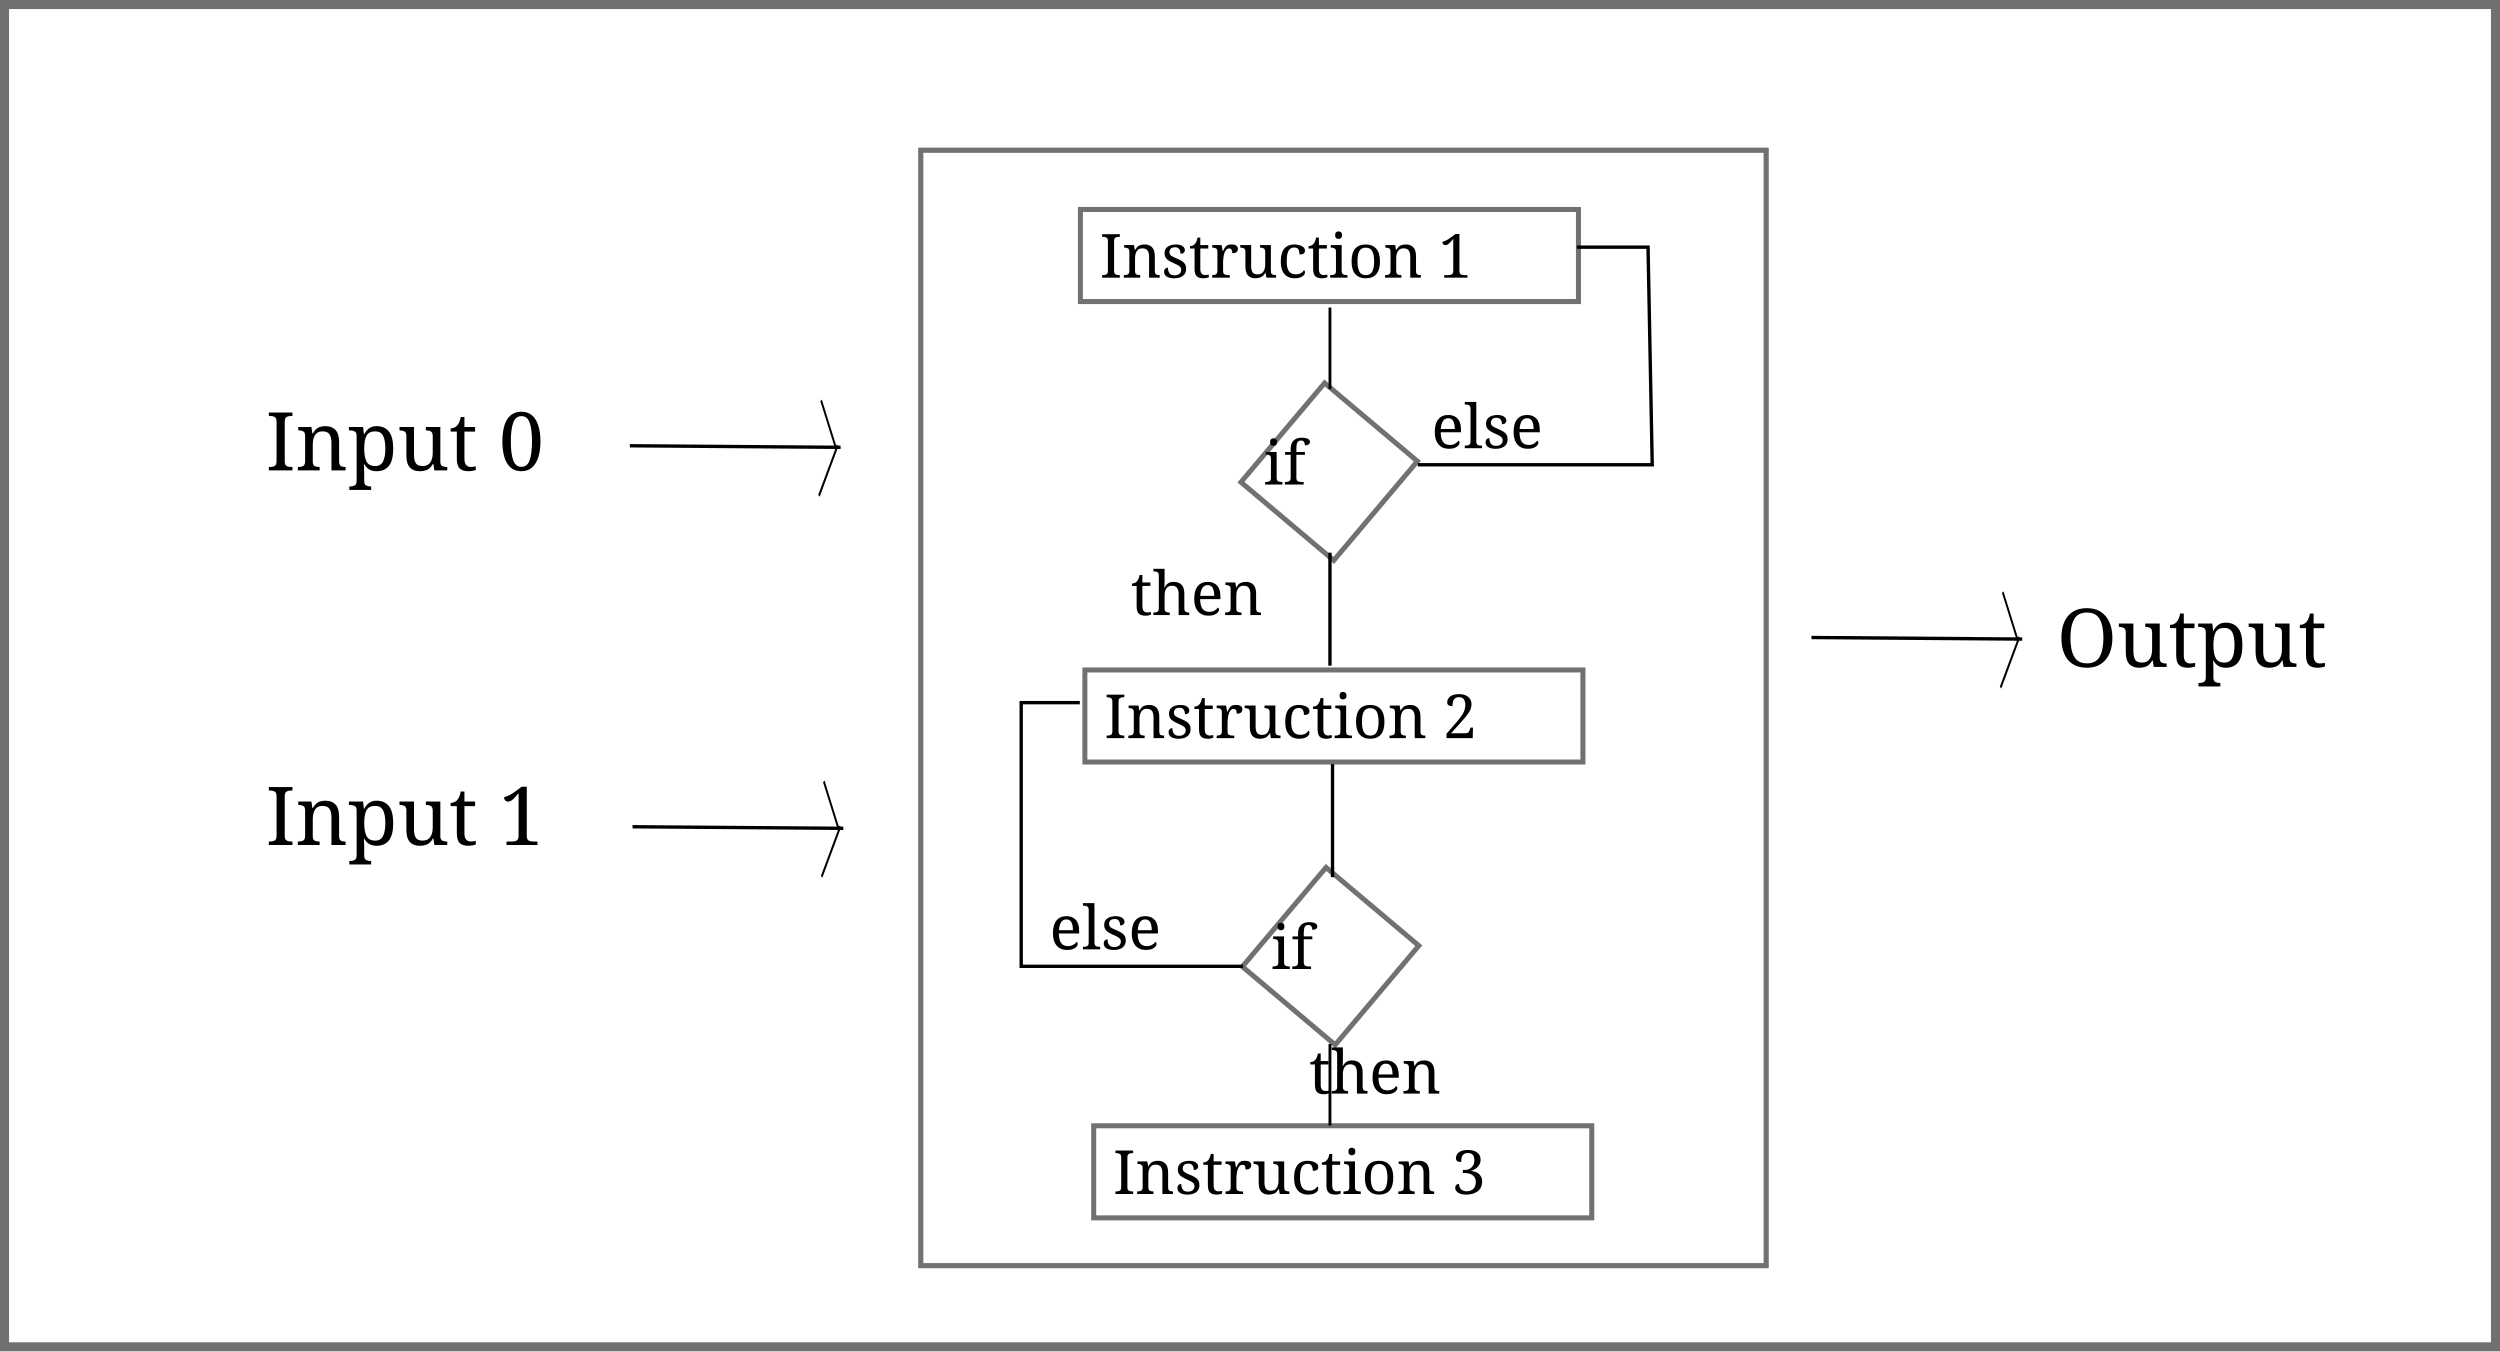
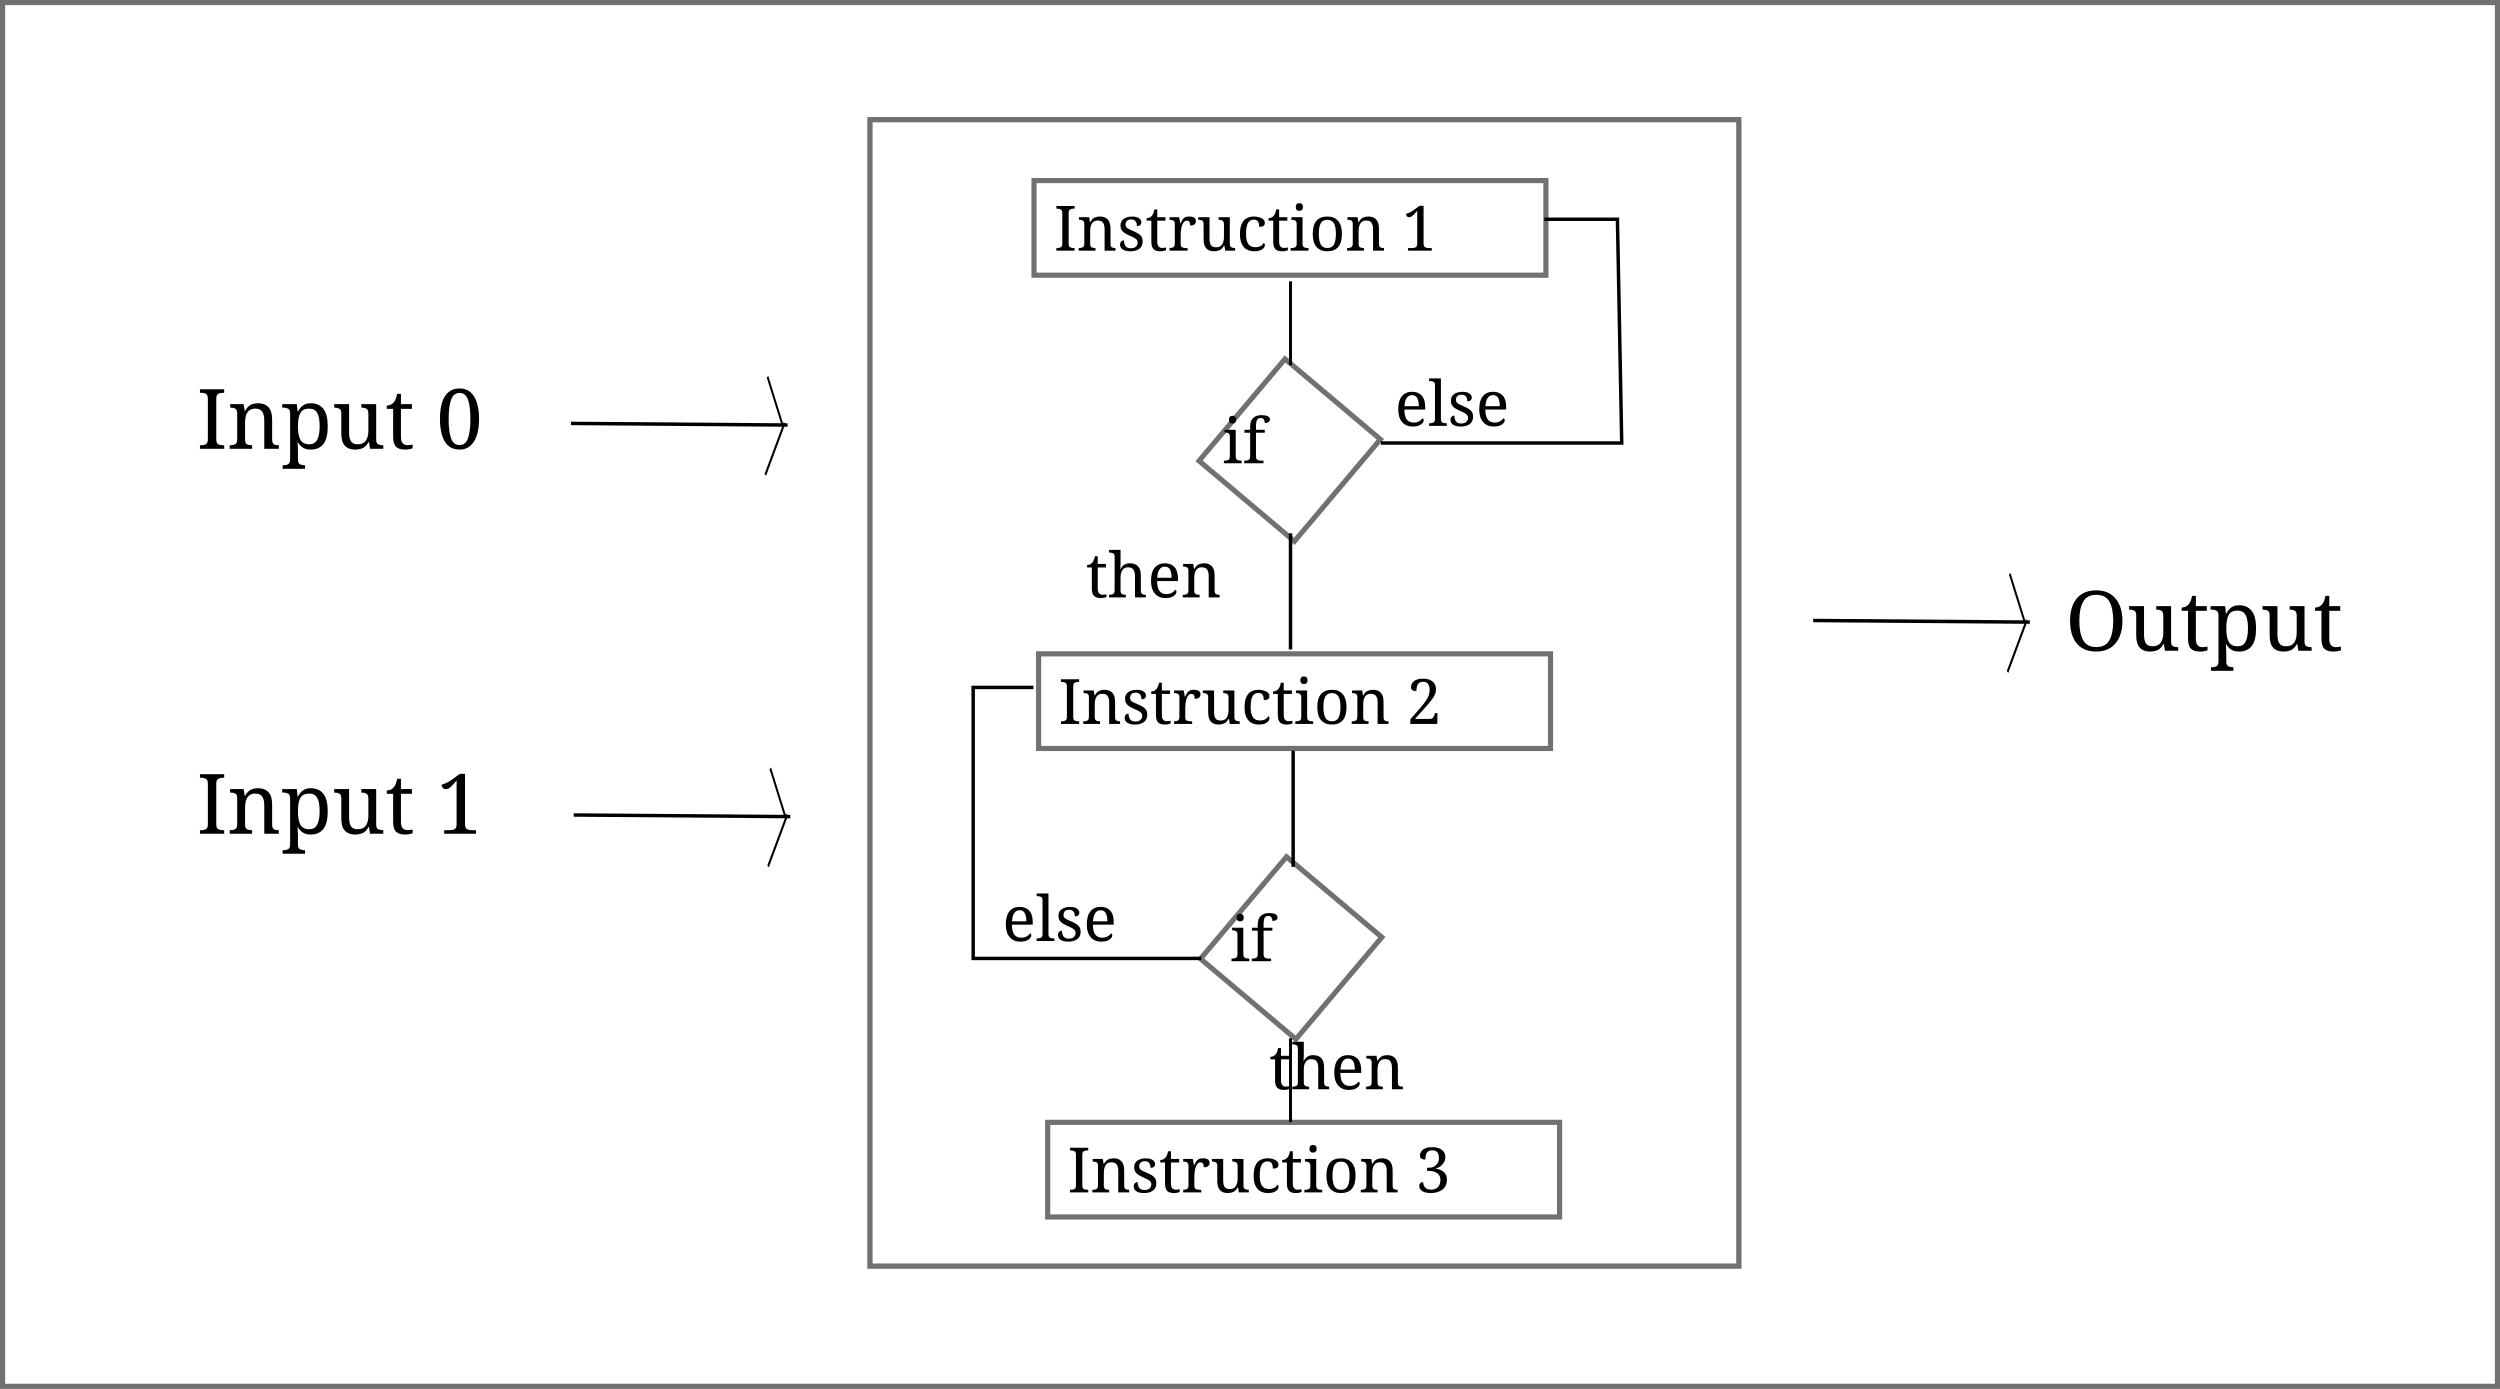
- <svg xmlns="http://www.w3.org/2000/svg" width="740" height="400" id="svg2" version="1.1">
+ <svg xmlns="http://www.w3.org/2000/svg" width="720" height="400" id="svg2" version="1.1">
  <defs id="defs4">
    </defs>
  <g id="layer1" transform="translate(0,-652.3622)">
-     <rect style="opacity:0.8;color:#000000;fill:none;stroke:#4d4d4d;stroke-width:2.676;stroke-linejoin:miter;stroke-miterlimit:4;stroke-opacity:1;stroke-dasharray:none;stroke-dashoffset:0;marker:none;visibility:visible;display:inline;overflow:visible;enable-background:accumulate" id="rect3008" width="737.324" height="397.324" x="1.338" y="653.7" />
-     <text xml:space="preserve" style="font-size:24px;font-style:normal;font-variant:normal;font-weight:normal;font-stretch:normal;text-align:start;line-height:125%;letter-spacing:0px;word-spacing:0px;writing-mode:lr-tb;text-anchor:start;fill:#000000;fill-opacity:1;stroke:none;font-family:Serif;-inkscape-font-specification:Serif" x="78.676" y="791.608" id="text3015-9">
-       <tspan id="tspan3063" x="78.676" y="791.608">Input 0</tspan>
+     <rect style="opacity:0.8;color:#000000;fill:none;stroke:#4d4d4d;stroke-width:1.483;stroke-linejoin:miter;stroke-miterlimit:4;stroke-opacity:1;stroke-dasharray:none;stroke-dashoffset:0;marker:none;visibility:visible;display:inline;overflow:visible;enable-background:accumulate" id="rect3008" width="718.517" height="398.517" x="0.741" y="653.104" />
+     <text xml:space="preserve" style="font-size:24px;font-style:normal;font-variant:normal;font-weight:normal;font-stretch:normal;text-align:start;line-height:125%;letter-spacing:0px;word-spacing:0px;writing-mode:lr-tb;text-anchor:start;fill:#000000;fill-opacity:1;stroke:none;font-family:Serif;-inkscape-font-specification:Serif" x="56.676" y="781.608" id="text3015-9">
+       <tspan id="tspan3063" x="56.676" y="781.608">Input 0</tspan>
    </text>
-     <text xml:space="preserve" style="font-size:24px;font-style:normal;font-variant:normal;font-weight:normal;font-stretch:normal;text-align:start;line-height:125%;letter-spacing:0px;word-spacing:0px;writing-mode:lr-tb;text-anchor:start;fill:#000000;fill-opacity:1;stroke:none;font-family:Serif;-inkscape-font-specification:Serif" x="78.676" y="902.478" id="text3015-9-9">
-       <tspan id="tspan3086" x="78.676" y="902.478">Input 1</tspan>
+     <text xml:space="preserve" style="font-size:24px;font-style:normal;font-variant:normal;font-weight:normal;font-stretch:normal;text-align:start;line-height:125%;letter-spacing:0px;word-spacing:0px;writing-mode:lr-tb;text-anchor:start;fill:#000000;fill-opacity:1;stroke:none;font-family:Serif;-inkscape-font-specification:Serif" x="56.676" y="892.478" id="text3015-9-9">
+       <tspan id="tspan3086" x="56.676" y="892.478">Input 1</tspan>
    </text>
-     <g id="g4241" transform="matrix(0.4693337,-0.4437396,0.2323948,0.8961558,-72.18179,189.0545)">
+     <g id="g4241" transform="matrix(0.4693337,-0.4437396,0.2323948,0.8961558,-94.18179,179.0545)">
      <path transform="translate(0,652.3622)" id="path3098" d="m 178.393,100.201 106.54,53.27 0,0" style="fill:none;stroke:#000000;stroke-width:1px;stroke-linecap:butt;stroke-linejoin:miter;stroke-opacity:1" />
      <path transform="translate(0,652.3622)" id="path3100" d="m 267.589,160.904 16.105,-8.672 0,0 0,0 0,0" style="fill:none;stroke:#000000;stroke-width:1px;stroke-linecap:butt;stroke-linejoin:miter;stroke-opacity:1" />
      <path transform="translate(0,652.3622)" id="path3102" d="m 281.217,136.127 1.239,16.105" style="fill:none;stroke:#000000;stroke-width:1px;stroke-linecap:butt;stroke-linejoin:miter;stroke-opacity:1" />
    </g>
-     <rect style="opacity:0.8;color:#000000;fill:none;stroke:#4d4d4d;stroke-width:1.527;stroke-linejoin:miter;stroke-miterlimit:4;stroke-opacity:1;stroke-dasharray:none;stroke-dashoffset:0;marker:none;visibility:visible;display:inline;overflow:visible;enable-background:accumulate" id="rect3123" width="250.246" height="330.17" x="272.545" y="696.833" />
-     <rect style="opacity:0.8;color:#000000;fill:none;stroke:#4d4d4d;stroke-width:1.488;stroke-linejoin:miter;stroke-miterlimit:4;stroke-opacity:1;stroke-dasharray:none;stroke-dashoffset:0;marker:none;visibility:visible;display:inline;overflow:visible;enable-background:accumulate" id="rect3916" width="147.422" height="27.254" x="319.799" y="714.369" />
-     <text xml:space="preserve" style="font-size:18px;font-style:normal;font-variant:normal;font-weight:normal;font-stretch:normal;text-align:center;line-height:125%;letter-spacing:0px;word-spacing:0px;writing-mode:lr-tb;text-anchor:middle;fill:#000000;fill-opacity:1;stroke:none;font-family:Serif;-inkscape-font-specification:Serif" x="392.384" y="734.548" id="text3015-9-2-7">
-       <tspan id="tspan3939" x="392.384" y="734.548">Instruction 1</tspan>
+     <rect style="opacity:0.8;color:#000000;fill:none;stroke:#4d4d4d;stroke-width:1.527;stroke-linejoin:miter;stroke-miterlimit:4;stroke-opacity:1;stroke-dasharray:none;stroke-dashoffset:0;marker:none;visibility:visible;display:inline;overflow:visible;enable-background:accumulate" id="rect3123" width="250.246" height="330.17" x="250.545" y="686.833" />
+     <rect style="opacity:0.8;color:#000000;fill:none;stroke:#4d4d4d;stroke-width:1.488;stroke-linejoin:miter;stroke-miterlimit:4;stroke-opacity:1;stroke-dasharray:none;stroke-dashoffset:0;marker:none;visibility:visible;display:inline;overflow:visible;enable-background:accumulate" id="rect3916" width="147.422" height="27.254" x="297.799" y="704.369" />
+     <text xml:space="preserve" style="font-size:18px;font-style:normal;font-variant:normal;font-weight:normal;font-stretch:normal;text-align:center;line-height:125%;letter-spacing:0px;word-spacing:0px;writing-mode:lr-tb;text-anchor:middle;fill:#000000;fill-opacity:1;stroke:none;font-family:Serif;-inkscape-font-specification:Serif" x="370.384" y="724.548" id="text3015-9-2-7">
+       <tspan id="tspan3939" x="370.384" y="724.548">Instruction 1</tspan>
    </text>
-     <rect style="opacity:0.8;color:#000000;fill:none;stroke:#4d4d4d;stroke-width:1.488;stroke-linejoin:miter;stroke-miterlimit:4;stroke-opacity:1;stroke-dasharray:none;stroke-dashoffset:0;marker:none;visibility:visible;display:inline;overflow:visible;enable-background:accumulate" id="rect3941" width="35.926" height="38.404" x="793.386" y="332.585" transform="matrix(0.764443,0.6446913,-0.6446913,0.764443,0,0)" />
-     <text xml:space="preserve" style="font-size:18px;font-style:normal;font-variant:normal;font-weight:normal;font-stretch:normal;text-align:center;line-height:125%;letter-spacing:0px;word-spacing:0px;writing-mode:lr-tb;text-anchor:middle;fill:#000000;fill-opacity:1;stroke:none;font-family:Serif;-inkscape-font-specification:Serif" x="391.976" y="795.787" id="text3015-9-2-7-8">
-       <tspan id="tspan3964" x="391.976" y="795.787">if</tspan>
+     <rect style="opacity:0.8;color:#000000;fill:none;stroke:#4d4d4d;stroke-width:1.488;stroke-linejoin:miter;stroke-miterlimit:4;stroke-opacity:1;stroke-dasharray:none;stroke-dashoffset:0;marker:none;visibility:visible;display:inline;overflow:visible;enable-background:accumulate" id="rect3941" width="35.926" height="38.404" x="770.122" y="339.123" transform="matrix(0.764443,0.6446913,-0.6446913,0.764443,0,0)" />
+     <text xml:space="preserve" style="font-size:18px;font-style:normal;font-variant:normal;font-weight:normal;font-stretch:normal;text-align:center;line-height:125%;letter-spacing:0px;word-spacing:0px;writing-mode:lr-tb;text-anchor:middle;fill:#000000;fill-opacity:1;stroke:none;font-family:Serif;-inkscape-font-specification:Serif" x="369.976" y="785.787" id="text3015-9-2-7-8">
+       <tspan id="tspan3964" x="369.976" y="785.787">if</tspan>
    </text>
-     <path style="fill:none;stroke:#000000;stroke-width:1px;stroke-linecap:butt;stroke-linejoin:miter;stroke-opacity:1" d="m 419.683,789.938 69.375,0 -1.239,-64.42 -21.06,0" id="path3966" />
-     <rect style="opacity:0.8;color:#000000;fill:none;stroke:#4d4d4d;stroke-width:1.488;stroke-linejoin:miter;stroke-miterlimit:4;stroke-opacity:1;stroke-dasharray:none;stroke-dashoffset:0;marker:none;visibility:visible;display:inline;overflow:visible;enable-background:accumulate" id="rect3916-4" width="147.422" height="27.254" x="321.122" y="850.668" />
-     <text xml:space="preserve" style="font-size:18px;font-style:normal;font-variant:normal;font-weight:normal;font-stretch:normal;text-align:center;line-height:125%;letter-spacing:0px;word-spacing:0px;writing-mode:lr-tb;text-anchor:middle;fill:#000000;fill-opacity:1;stroke:none;font-family:Serif;-inkscape-font-specification:Serif" x="393.706" y="870.847" id="text3015-9-2-7-4">
-       <tspan id="tspan3992" x="393.706" y="870.847">Instruction 2</tspan>
+     <path style="fill:none;stroke:#000000;stroke-width:1px;stroke-linecap:butt;stroke-linejoin:miter;stroke-opacity:1" d="m 397.683,779.938 69.375,0 -1.239,-64.42 -21.06,0" id="path3966" />
+     <rect style="opacity:0.8;color:#000000;fill:none;stroke:#4d4d4d;stroke-width:1.488;stroke-linejoin:miter;stroke-miterlimit:4;stroke-opacity:1;stroke-dasharray:none;stroke-dashoffset:0;marker:none;visibility:visible;display:inline;overflow:visible;enable-background:accumulate" id="rect3916-4" width="147.422" height="27.254" x="299.122" y="840.668" />
+     <text xml:space="preserve" style="font-size:18px;font-style:normal;font-variant:normal;font-weight:normal;font-stretch:normal;text-align:center;line-height:125%;letter-spacing:0px;word-spacing:0px;writing-mode:lr-tb;text-anchor:middle;fill:#000000;fill-opacity:1;stroke:none;font-family:Serif;-inkscape-font-specification:Serif" x="371.706" y="860.847" id="text3015-9-2-7-4">
+       <tspan id="tspan3992" x="371.706" y="860.847">Instruction 2</tspan>
    </text>
-     <path style="fill:none;stroke:#000000;stroke-width:1px;stroke-linecap:butt;stroke-linejoin:miter;stroke-opacity:1" d="m 393.667,815.954 0,33.449" id="path3996" />
-     <text xml:space="preserve" style="font-size:18px;font-style:normal;font-variant:normal;font-weight:normal;font-stretch:normal;text-align:center;line-height:125%;letter-spacing:0px;word-spacing:0px;writing-mode:lr-tb;text-anchor:middle;fill:#000000;fill-opacity:1;stroke:none;font-family:Serif;-inkscape-font-specification:Serif" x="365.944" y="834.419" id="text3015-9-2-7-8-6">
-       <tspan id="tspan4019" x="365.944" y="834.419">then</tspan>
+     <path style="fill:none;stroke:#000000;stroke-width:1px;stroke-linecap:butt;stroke-linejoin:miter;stroke-opacity:1" d="m 371.667,805.954 0,33.449" id="path3996" />
+     <text xml:space="preserve" style="font-size:18px;font-style:normal;font-variant:normal;font-weight:normal;font-stretch:normal;text-align:center;line-height:125%;letter-spacing:0px;word-spacing:0px;writing-mode:lr-tb;text-anchor:middle;fill:#000000;fill-opacity:1;stroke:none;font-family:Serif;-inkscape-font-specification:Serif" x="343.944" y="824.419" id="text3015-9-2-7-8-6">
+       <tspan id="tspan4019" x="343.944" y="824.419">then</tspan>
    </text>
-     <text xml:space="preserve" style="font-size:18px;font-style:normal;font-variant:normal;font-weight:normal;font-stretch:normal;text-align:center;line-height:125%;letter-spacing:0px;word-spacing:0px;writing-mode:lr-tb;text-anchor:middle;fill:#000000;fill-opacity:1;stroke:none;font-family:Serif;-inkscape-font-specification:Serif" x="451.888" y="785.021" id="text3015-9-2-7-8-6-0">
-       <tspan id="tspan4042" x="451.888" y="785.021">else</tspan>
+     <text xml:space="preserve" style="font-size:18px;font-style:normal;font-variant:normal;font-weight:normal;font-stretch:normal;text-align:center;line-height:125%;letter-spacing:0px;word-spacing:0px;writing-mode:lr-tb;text-anchor:middle;fill:#000000;fill-opacity:1;stroke:none;font-family:Serif;-inkscape-font-specification:Serif" x="429.888" y="775.021" id="text3015-9-2-7-8-6-0">
+       <tspan id="tspan4042" x="429.888" y="775.021">else</tspan>
    </text>
-     <text xml:space="preserve" style="font-size:24px;font-style:normal;font-variant:normal;font-weight:normal;font-stretch:normal;text-align:start;line-height:125%;letter-spacing:0px;word-spacing:0px;writing-mode:lr-tb;text-anchor:start;fill:#000000;fill-opacity:1;stroke:none;font-family:Serif;-inkscape-font-specification:Serif" x="608.829" y="849.781" id="text3015-9-1">
-       <tspan id="tspan4065" x="608.829" y="849.781">Output</tspan>
+     <text xml:space="preserve" style="font-size:24px;font-style:normal;font-variant:normal;font-weight:normal;font-stretch:normal;text-align:start;line-height:125%;letter-spacing:0px;word-spacing:0px;writing-mode:lr-tb;text-anchor:start;fill:#000000;fill-opacity:1;stroke:none;font-family:Serif;-inkscape-font-specification:Serif" x="594.829" y="839.781" id="text3015-9-1">
+       <tspan id="tspan4065" x="594.829" y="839.781">Output</tspan>
    </text>
-     <rect style="opacity:0.8;color:#000000;fill:none;stroke:#4d4d4d;stroke-width:1.488;stroke-linejoin:miter;stroke-miterlimit:4;stroke-opacity:1;stroke-dasharray:none;stroke-dashoffset:0;marker:none;visibility:visible;display:inline;overflow:visible;enable-background:accumulate" id="rect3941-2" width="35.926" height="38.404" x="886.152" y="441.933" transform="matrix(0.764443,0.6446913,-0.6446913,0.764443,0,0)" />
-     <text xml:space="preserve" style="font-size:18px;font-style:normal;font-variant:normal;font-weight:normal;font-stretch:normal;text-align:center;line-height:125%;letter-spacing:0px;word-spacing:0px;writing-mode:lr-tb;text-anchor:middle;fill:#000000;fill-opacity:1;stroke:none;font-family:Serif;-inkscape-font-specification:Serif" x="394.166" y="939.183" id="text3015-9-2-7-8-63">
-       <tspan id="tspan3964-7" x="394.166" y="939.183">if</tspan>
+     <rect style="opacity:0.8;color:#000000;fill:none;stroke:#4d4d4d;stroke-width:1.488;stroke-linejoin:miter;stroke-miterlimit:4;stroke-opacity:1;stroke-dasharray:none;stroke-dashoffset:0;marker:none;visibility:visible;display:inline;overflow:visible;enable-background:accumulate" id="rect3941-2" width="35.926" height="38.404" x="862.888" y="448.471" transform="matrix(0.764443,0.6446913,-0.6446913,0.764443,0,0)" />
+     <text xml:space="preserve" style="font-size:18px;font-style:normal;font-variant:normal;font-weight:normal;font-stretch:normal;text-align:center;line-height:125%;letter-spacing:0px;word-spacing:0px;writing-mode:lr-tb;text-anchor:middle;fill:#000000;fill-opacity:1;stroke:none;font-family:Serif;-inkscape-font-specification:Serif" x="372.166" y="929.183" id="text3015-9-2-7-8-63">
+       <tspan id="tspan3964-7" x="372.166" y="929.183">if</tspan>
    </text>
-     <text xml:space="preserve" style="font-size:18px;font-style:normal;font-variant:normal;font-weight:normal;font-stretch:normal;text-align:center;line-height:125%;letter-spacing:0px;word-spacing:0px;writing-mode:lr-tb;text-anchor:middle;fill:#000000;fill-opacity:1;stroke:none;font-family:Serif;-inkscape-font-specification:Serif" x="338.866" y="933.373" id="text3015-9-2-7-8-6-0-7">
-       <tspan id="tspan4042-8" x="338.866" y="933.373">else</tspan>
+     <text xml:space="preserve" style="font-size:18px;font-style:normal;font-variant:normal;font-weight:normal;font-stretch:normal;text-align:center;line-height:125%;letter-spacing:0px;word-spacing:0px;writing-mode:lr-tb;text-anchor:middle;fill:#000000;fill-opacity:1;stroke:none;font-family:Serif;-inkscape-font-specification:Serif" x="316.866" y="923.373" id="text3015-9-2-7-8-6-0-7">
+       <tspan id="tspan4042-8" x="316.866" y="923.373">else</tspan>
    </text>
-     <rect style="opacity:0.8;color:#000000;fill:none;stroke:#4d4d4d;stroke-width:1.488;stroke-linejoin:miter;stroke-miterlimit:4;stroke-opacity:1;stroke-dasharray:none;stroke-dashoffset:0;marker:none;visibility:visible;display:inline;overflow:visible;enable-background:accumulate" id="rect3916-4-7" width="147.422" height="27.254" x="323.736" y="985.597" />
-     <text xml:space="preserve" style="font-size:18px;font-style:normal;font-variant:normal;font-weight:normal;font-stretch:normal;text-align:center;line-height:125%;letter-spacing:0px;word-spacing:0px;writing-mode:lr-tb;text-anchor:middle;fill:#000000;fill-opacity:1;stroke:none;font-family:Serif;-inkscape-font-specification:Serif" x="396.32" y="1005.776" id="text3015-9-2-7-4-6">
-       <tspan id="tspan4144" x="396.32" y="1005.776">Instruction 3</tspan>
+     <rect style="opacity:0.8;color:#000000;fill:none;stroke:#4d4d4d;stroke-width:1.488;stroke-linejoin:miter;stroke-miterlimit:4;stroke-opacity:1;stroke-dasharray:none;stroke-dashoffset:0;marker:none;visibility:visible;display:inline;overflow:visible;enable-background:accumulate" id="rect3916-4-7" width="147.422" height="27.254" x="301.736" y="975.597" />
+     <text xml:space="preserve" style="font-size:18px;font-style:normal;font-variant:normal;font-weight:normal;font-stretch:normal;text-align:center;line-height:125%;letter-spacing:0px;word-spacing:0px;writing-mode:lr-tb;text-anchor:middle;fill:#000000;fill-opacity:1;stroke:none;font-family:Serif;-inkscape-font-specification:Serif" x="374.32" y="995.776" id="text3015-9-2-7-4-6">
+       <tspan id="tspan4144" x="374.32" y="995.776">Instruction 3</tspan>
    </text>
-     <path style="fill:none;stroke:#000000;stroke-width:1px;stroke-linecap:butt;stroke-linejoin:miter;stroke-opacity:1" d="m 394.429,878.557 0,33.449" id="path3996-9" />
-     <path style="fill:none;stroke:#000000;stroke-width:0.849px;stroke-linecap:butt;stroke-linejoin:miter;stroke-opacity:1" d="m 393.667,743.39 0,24.132" id="path3996-2" />
-     <path style="fill:none;stroke:#000000;stroke-width:1px;stroke-linecap:butt;stroke-linejoin:miter;stroke-opacity:1" d="m 367.935,286.027 -65.658,0 0,-78.047 17.344,0" id="path4200" transform="translate(0,652.3622)" />
-     <path style="fill:none;stroke:#000000;stroke-width:0.849px;stroke-linecap:butt;stroke-linejoin:miter;stroke-opacity:1" d="m 393.667,961.39 0,24.132" id="path3996-2-8" />
-     <text xml:space="preserve" style="font-size:18px;font-style:normal;font-variant:normal;font-weight:normal;font-stretch:normal;text-align:center;line-height:125%;letter-spacing:0px;word-spacing:0px;writing-mode:lr-tb;text-anchor:middle;fill:#000000;fill-opacity:1;stroke:none;font-family:Serif;-inkscape-font-specification:Serif" x="418.723" y="976.07" id="text3015-9-2-7-8-6-2">
-       <tspan id="tspan4019-7" x="418.723" y="976.07">then</tspan>
+     <path style="fill:none;stroke:#000000;stroke-width:1px;stroke-linecap:butt;stroke-linejoin:miter;stroke-opacity:1" d="m 372.429,868.557 0,33.449" id="path3996-9" />
+     <path style="fill:none;stroke:#000000;stroke-width:0.849px;stroke-linecap:butt;stroke-linejoin:miter;stroke-opacity:1" d="m 371.667,733.39 0,24.132" id="path3996-2" />
+     <path style="fill:none;stroke:#000000;stroke-width:1px;stroke-linecap:butt;stroke-linejoin:miter;stroke-opacity:1" d="m 345.935,928.389 -65.658,0 0,-78.047 17.344,0" id="path4200" />
+     <path style="fill:none;stroke:#000000;stroke-width:0.849px;stroke-linecap:butt;stroke-linejoin:miter;stroke-opacity:1" d="m 371.667,951.39 0,24.132" id="path3996-2-8" />
+     <text xml:space="preserve" style="font-size:18px;font-style:normal;font-variant:normal;font-weight:normal;font-stretch:normal;text-align:center;line-height:125%;letter-spacing:0px;word-spacing:0px;writing-mode:lr-tb;text-anchor:middle;fill:#000000;fill-opacity:1;stroke:none;font-family:Serif;-inkscape-font-specification:Serif" x="396.723" y="966.07" id="text3015-9-2-7-8-6-2">
+       <tspan id="tspan4019-7" x="396.723" y="966.07">then</tspan>
    </text>
-     <g id="g4241-1" transform="matrix(0.4693337,-0.4437396,0.2323948,0.8961558,-71.38471,301.8273)">
+     <g id="g4241-1" transform="matrix(0.4693337,-0.4437396,0.2323948,0.8961558,-93.38471,291.8273)">
      <path transform="translate(0,652.3622)" id="path3098-0" d="m 178.393,100.201 106.54,53.27 0,0" style="fill:none;stroke:#000000;stroke-width:1px;stroke-linecap:butt;stroke-linejoin:miter;stroke-opacity:1" />
      <path transform="translate(0,652.3622)" id="path3100-1" d="m 267.589,160.904 16.105,-8.672 0,0 0,0 0,0" style="fill:none;stroke:#000000;stroke-width:1px;stroke-linecap:butt;stroke-linejoin:miter;stroke-opacity:1" />
      <path transform="translate(0,652.3622)" id="path3102-3" d="m 281.217,136.127 1.239,16.105" style="fill:none;stroke:#000000;stroke-width:1px;stroke-linecap:butt;stroke-linejoin:miter;stroke-opacity:1" />
    </g>
-     <g id="g4241-1-3" transform="matrix(0.4693337,-0.4437396,0.2323948,0.8961558,277.5796,245.8116)">
+     <g id="g4241-1-3" transform="matrix(0.4693337,-0.4437396,0.2323948,0.8961558,263.5796,235.8116)">
      <path transform="translate(0,652.3622)" id="path3098-0-6" d="m 178.393,100.201 106.54,53.27 0,0" style="fill:none;stroke:#000000;stroke-width:1px;stroke-linecap:butt;stroke-linejoin:miter;stroke-opacity:1" />
      <path transform="translate(0,652.3622)" id="path3100-1-5" d="m 267.589,160.904 16.105,-8.672 0,0 0,0 0,0" style="fill:none;stroke:#000000;stroke-width:1px;stroke-linecap:butt;stroke-linejoin:miter;stroke-opacity:1" />
      <path transform="translate(0,652.3622)" id="path3102-3-2" d="m 281.217,136.127 1.239,16.105" style="fill:none;stroke:#000000;stroke-width:1px;stroke-linecap:butt;stroke-linejoin:miter;stroke-opacity:1" />
    </g>
  </g>
</svg>
